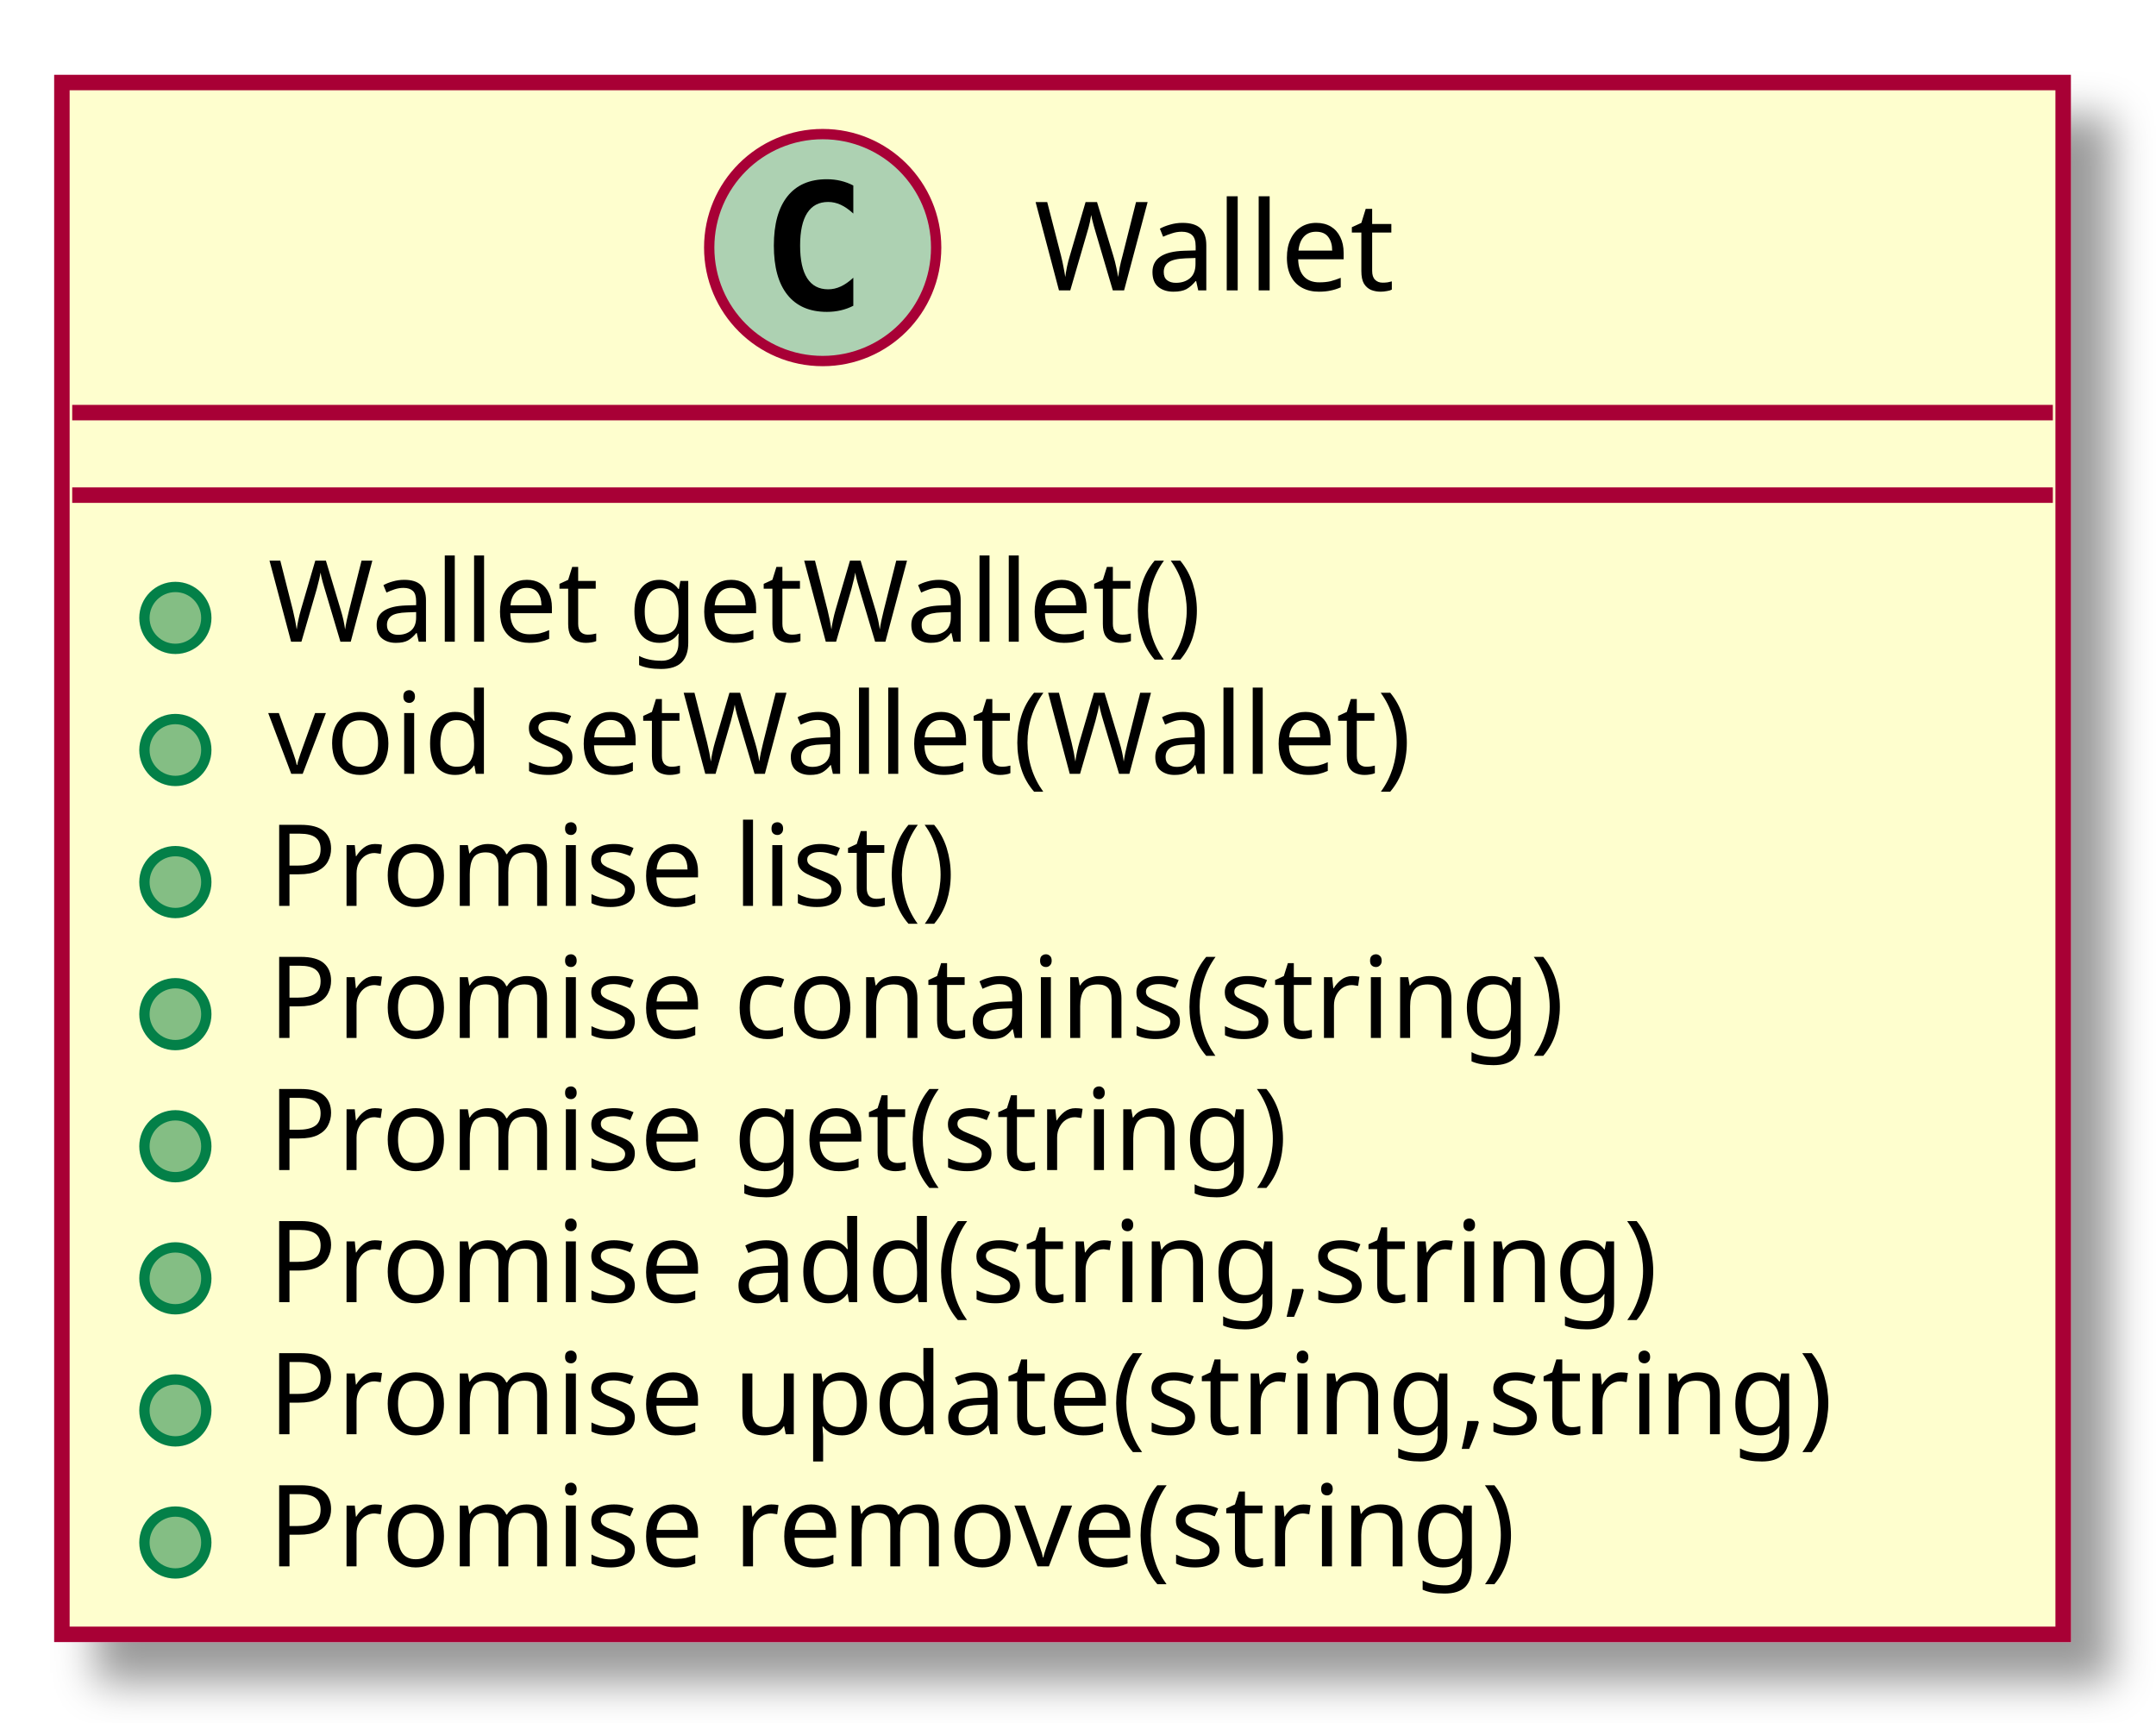
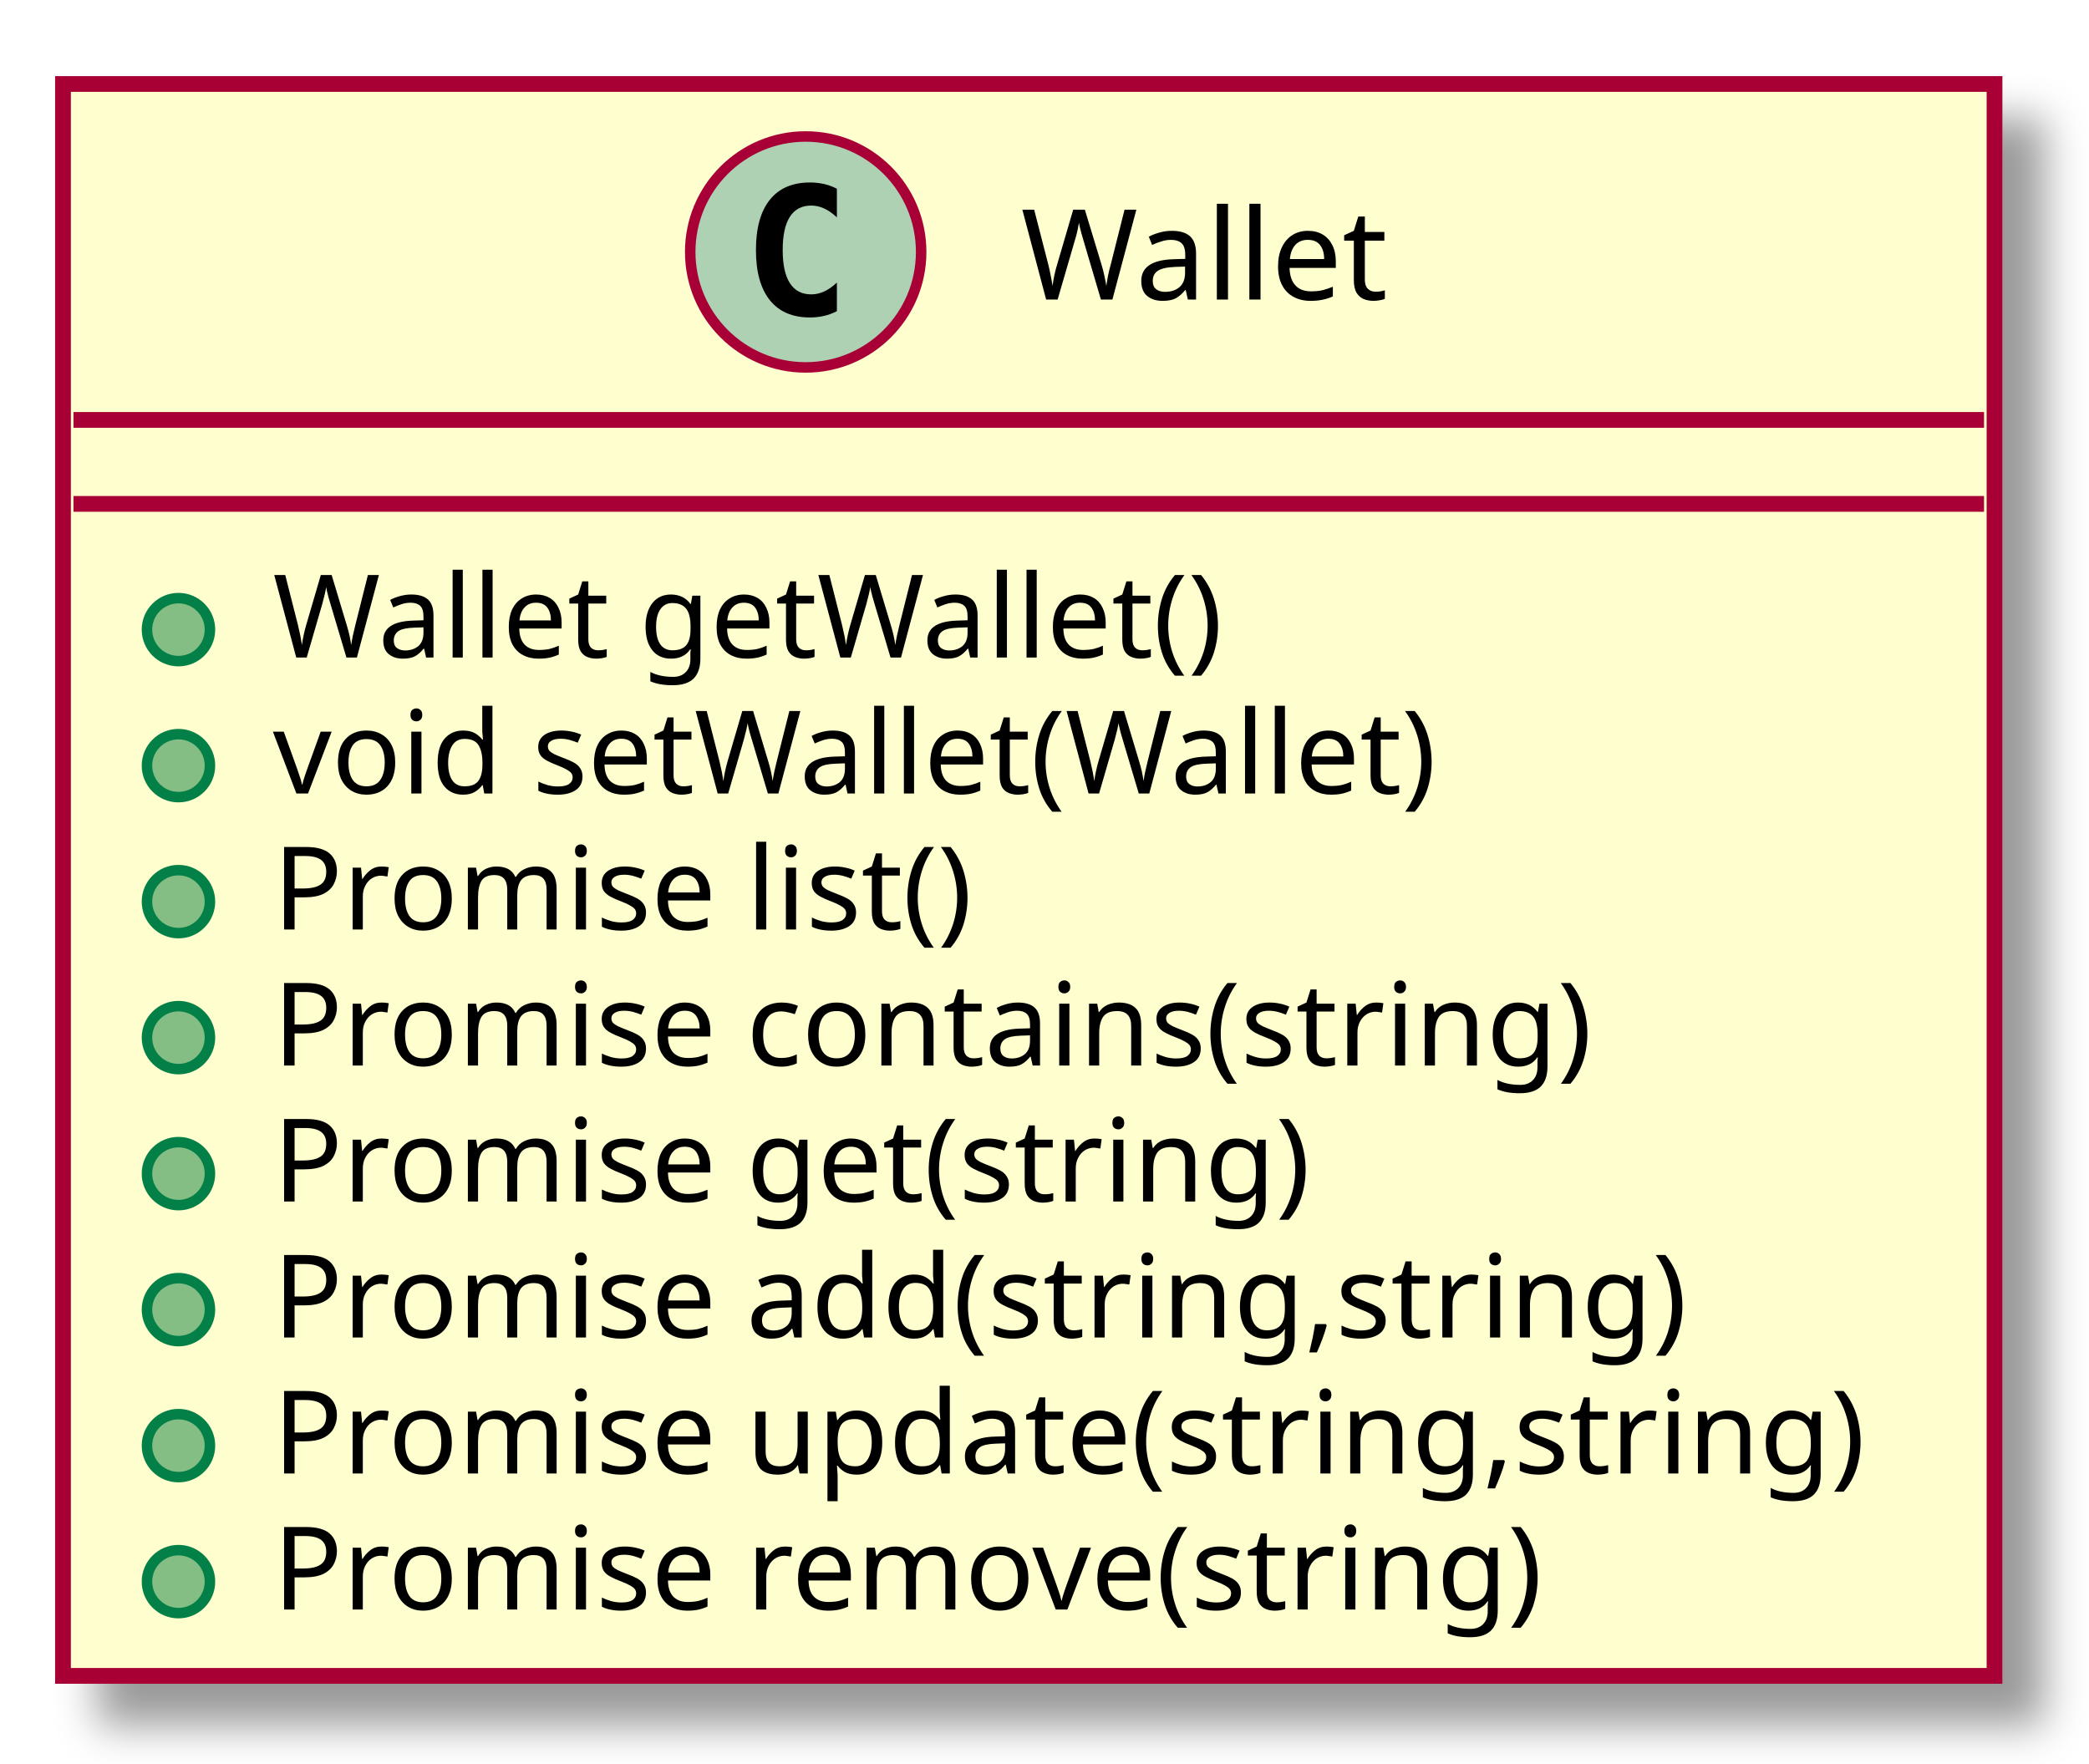
- <svg xmlns="http://www.w3.org/2000/svg" contentScriptType="application/ecmascript" contentStyleType="text/css" height="167px" preserveAspectRatio="none" style="width:209px;height:167px;" version="1.1" viewBox="0 0 209 167" width="209px" zoomAndPan="magnify">
+ <svg xmlns="http://www.w3.org/2000/svg" contentScriptType="application/ecmascript" contentStyleType="text/css" height="168px" preserveAspectRatio="none" style="width:199px;height:168px;" version="1.1" viewBox="0 0 199 168" width="199px" zoomAndPan="magnify">
  <defs>
-     <filter height="300%" id="faybgmq" width="300%" x="-1" y="-1">
+     <filter height="300%" id="fasc9jk" width="300%" x="-1" y="-1">
      <feGaussianBlur result="blurOut" stdDeviation="2.0" />
      <feColorMatrix in="blurOut" result="blurOut2" type="matrix" values="0 0 0 0 0 0 0 0 0 0 0 0 0 0 0 0 0 0 .4 0" />
      <feOffset dx="4.0" dy="4.0" in="blurOut2" result="blurOut3" />
      <feBlend in="SourceGraphic" in2="blurOut3" mode="normal" />
    </filter>
  </defs>
  <g>
-     <rect fill="#FEFECE" filter="url(#faybgmq)" height="150.438" style="stroke: #A80036; stroke-width: 1.5;" width="194" x="6" y="8" />
-     <ellipse cx="79.75" cy="24" fill="#ADD1B2" rx="11" ry="11" style="stroke: #A80036; stroke-width: 1.0;" />
-     <path d="M82.719,29.641 Q82.141,29.938 81.5,30.086 Q80.859,30.234 80.156,30.234 Q77.656,30.234 76.336,28.586 Q75.016,26.938 75.016,23.812 Q75.016,20.688 76.336,19.031 Q77.656,17.375 80.156,17.375 Q80.859,17.375 81.508,17.531 Q82.156,17.688 82.719,17.984 L82.719,20.703 Q82.094,20.125 81.5,19.852 Q80.906,19.578 80.281,19.578 Q78.938,19.578 78.25,20.648 Q77.562,21.719 77.562,23.812 Q77.562,25.906 78.25,26.977 Q78.938,28.047 80.281,28.047 Q80.906,28.047 81.5,27.773 Q82.094,27.5 82.719,26.922 L82.719,29.641 Z " />
-     <text fill="#000000" font-family="sans-serif" font-size="12" lengthAdjust="spacingAndGlyphs" textLength="38" x="100.25" y="28.154">Wallet</text>
-     <line style="stroke: #A80036; stroke-width: 1.5;" x1="7" x2="199" y1="40" y2="40" />
-     <line style="stroke: #A80036; stroke-width: 1.5;" x1="7" x2="199" y1="48" y2="48" />
-     <ellipse cx="17" cy="59.902" fill="#84BE84" rx="3" ry="3" style="stroke: #038048; stroke-width: 1.0;" />
-     <text fill="#000000" font-family="sans-serif" font-size="11" lengthAdjust="spacingAndGlyphs" textLength="96" x="26" y="62.21">Wallet getWallet()</text>
-     <ellipse cx="17" cy="72.707" fill="#84BE84" rx="3" ry="3" style="stroke: #038048; stroke-width: 1.0;" />
-     <text fill="#000000" font-family="sans-serif" font-size="11" lengthAdjust="spacingAndGlyphs" textLength="119" x="26" y="75.015">void setWallet(Wallet)</text>
-     <ellipse cx="17" cy="85.512" fill="#84BE84" rx="3" ry="3" style="stroke: #038048; stroke-width: 1.0;" />
-     <text fill="#000000" font-family="sans-serif" font-size="11" lengthAdjust="spacingAndGlyphs" textLength="76" x="26" y="87.82">Promise list()</text>
-     <ellipse cx="17" cy="98.316" fill="#84BE84" rx="3" ry="3" style="stroke: #038048; stroke-width: 1.0;" />
-     <text fill="#000000" font-family="sans-serif" font-size="11" lengthAdjust="spacingAndGlyphs" textLength="140" x="26" y="100.624">Promise contains(string)</text>
-     <ellipse cx="17" cy="111.121" fill="#84BE84" rx="3" ry="3" style="stroke: #038048; stroke-width: 1.0;" />
-     <text fill="#000000" font-family="sans-serif" font-size="11" lengthAdjust="spacingAndGlyphs" textLength="110" x="26" y="113.429">Promise get(string)</text>
-     <ellipse cx="17" cy="123.926" fill="#84BE84" rx="3" ry="3" style="stroke: #038048; stroke-width: 1.0;" />
-     <text fill="#000000" font-family="sans-serif" font-size="11" lengthAdjust="spacingAndGlyphs" textLength="150" x="26" y="126.234">Promise add(string,string)</text>
-     <ellipse cx="17" cy="136.731" fill="#84BE84" rx="3" ry="3" style="stroke: #038048; stroke-width: 1.0;" />
-     <text fill="#000000" font-family="sans-serif" font-size="11" lengthAdjust="spacingAndGlyphs" textLength="168" x="26" y="139.039">Promise update(string,string)</text>
-     <ellipse cx="17" cy="149.535" fill="#84BE84" rx="3" ry="3" style="stroke: #038048; stroke-width: 1.0;" />
-     <text fill="#000000" font-family="sans-serif" font-size="11" lengthAdjust="spacingAndGlyphs" textLength="135" x="26" y="151.843">Promise remove(string)</text>
+     <rect fill="#FEFECE" filter="url(#fasc9jk)" height="151.641" style="stroke: #A80036; stroke-width: 1.5;" width="184" x="6" y="8" />
+     <ellipse cx="76.75" cy="24" fill="#ADD1B2" rx="11" ry="11" style="stroke: #A80036; stroke-width: 1.0;" />
+     <path d="M79.723,29.643 Q79.142,29.942 78.503,30.091 Q77.864,30.241 77.158,30.241 Q74.651,30.241 73.332,28.589 Q72.012,26.937 72.012,23.816 Q72.012,20.686 73.332,19.035 Q74.651,17.383 77.158,17.383 Q77.864,17.383 78.511,17.532 Q79.159,17.682 79.723,17.98 L79.723,20.703 Q79.092,20.122 78.499,19.852 Q77.905,19.582 77.274,19.582 Q75.93,19.582 75.245,20.649 Q74.56,21.716 74.56,23.816 Q74.56,25.908 75.245,26.974 Q75.93,28.041 77.274,28.041 Q77.905,28.041 78.499,27.771 Q79.092,27.502 79.723,26.92 Z " />
+     <text fill="#000000" font-family="sans-serif" font-size="12" lengthAdjust="spacingAndGlyphs" textLength="34" x="97.25" y="28.535">Wallet</text>
+     <line style="stroke: #A80036; stroke-width: 1.5;" x1="7" x2="189" y1="40" y2="40" />
+     <line style="stroke: #A80036; stroke-width: 1.5;" x1="7" x2="189" y1="48" y2="48" />
+     <ellipse cx="17" cy="59.977" fill="#84BE84" rx="3" ry="3" style="stroke: #038048; stroke-width: 1.0;" />
+     <text fill="#000000" font-family="sans-serif" font-size="11" lengthAdjust="spacingAndGlyphs" textLength="90" x="26" y="62.635">Wallet getWallet()</text>
+     <ellipse cx="17" cy="72.933" fill="#84BE84" rx="3" ry="3" style="stroke: #038048; stroke-width: 1.0;" />
+     <text fill="#000000" font-family="sans-serif" font-size="11" lengthAdjust="spacingAndGlyphs" textLength="112" x="26" y="75.59">void setWallet(Wallet)</text>
+     <ellipse cx="17" cy="85.888" fill="#84BE84" rx="3" ry="3" style="stroke: #038048; stroke-width: 1.0;" />
+     <text fill="#000000" font-family="sans-serif" font-size="11" lengthAdjust="spacingAndGlyphs" textLength="70" x="26" y="88.545">Promise list()</text>
+     <ellipse cx="17" cy="98.843" fill="#84BE84" rx="3" ry="3" style="stroke: #038048; stroke-width: 1.0;" />
+     <text fill="#000000" font-family="sans-serif" font-size="11" lengthAdjust="spacingAndGlyphs" textLength="132" x="26" y="101.5">Promise contains(string)</text>
+     <ellipse cx="17" cy="111.798" fill="#84BE84" rx="3" ry="3" style="stroke: #038048; stroke-width: 1.0;" />
+     <text fill="#000000" font-family="sans-serif" font-size="11" lengthAdjust="spacingAndGlyphs" textLength="103" x="26" y="114.455">Promise get(string)</text>
+     <ellipse cx="17" cy="124.753" fill="#84BE84" rx="3" ry="3" style="stroke: #038048; stroke-width: 1.0;" />
+     <text fill="#000000" font-family="sans-serif" font-size="11" lengthAdjust="spacingAndGlyphs" textLength="141" x="26" y="127.41">Promise add(string,string)</text>
+     <ellipse cx="17" cy="137.708" fill="#84BE84" rx="3" ry="3" style="stroke: #038048; stroke-width: 1.0;" />
+     <text fill="#000000" font-family="sans-serif" font-size="11" lengthAdjust="spacingAndGlyphs" textLength="158" x="26" y="140.365">Promise update(string,string)</text>
+     <ellipse cx="17" cy="150.663" fill="#84BE84" rx="3" ry="3" style="stroke: #038048; stroke-width: 1.0;" />
+     <text fill="#000000" font-family="sans-serif" font-size="11" lengthAdjust="spacingAndGlyphs" textLength="126" x="26" y="153.32">Promise remove(string)</text>
  </g>
</svg>
